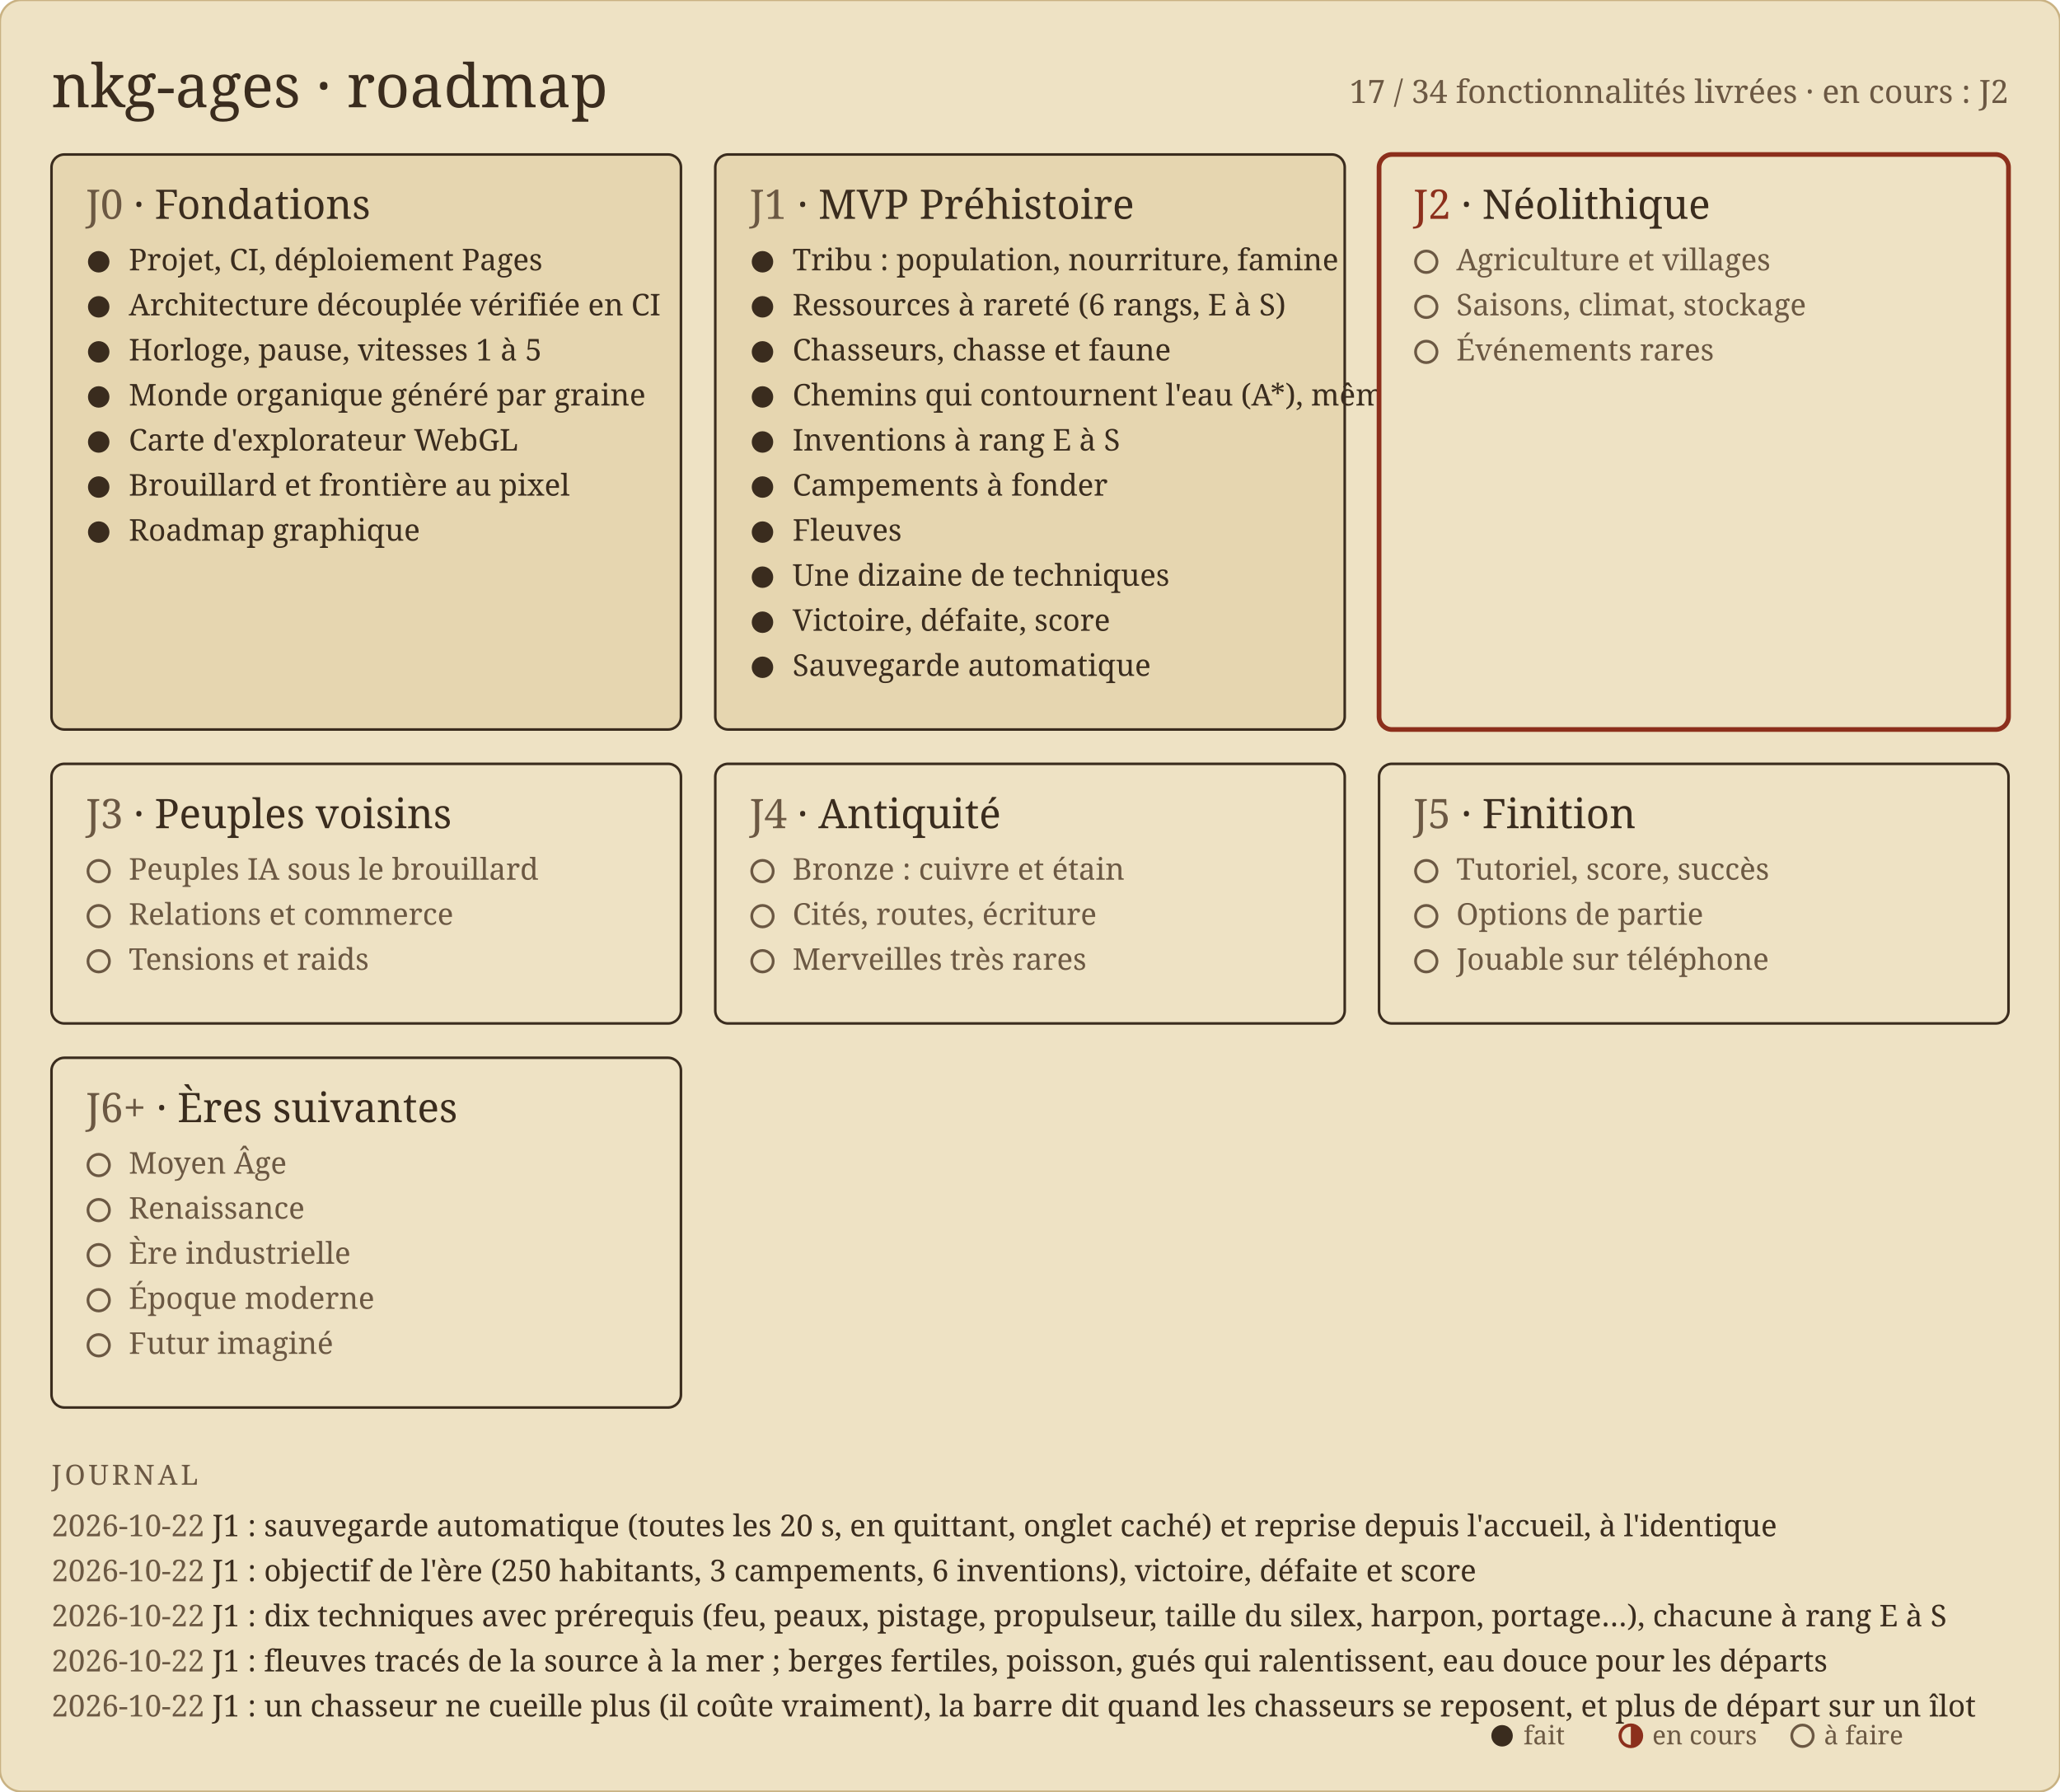
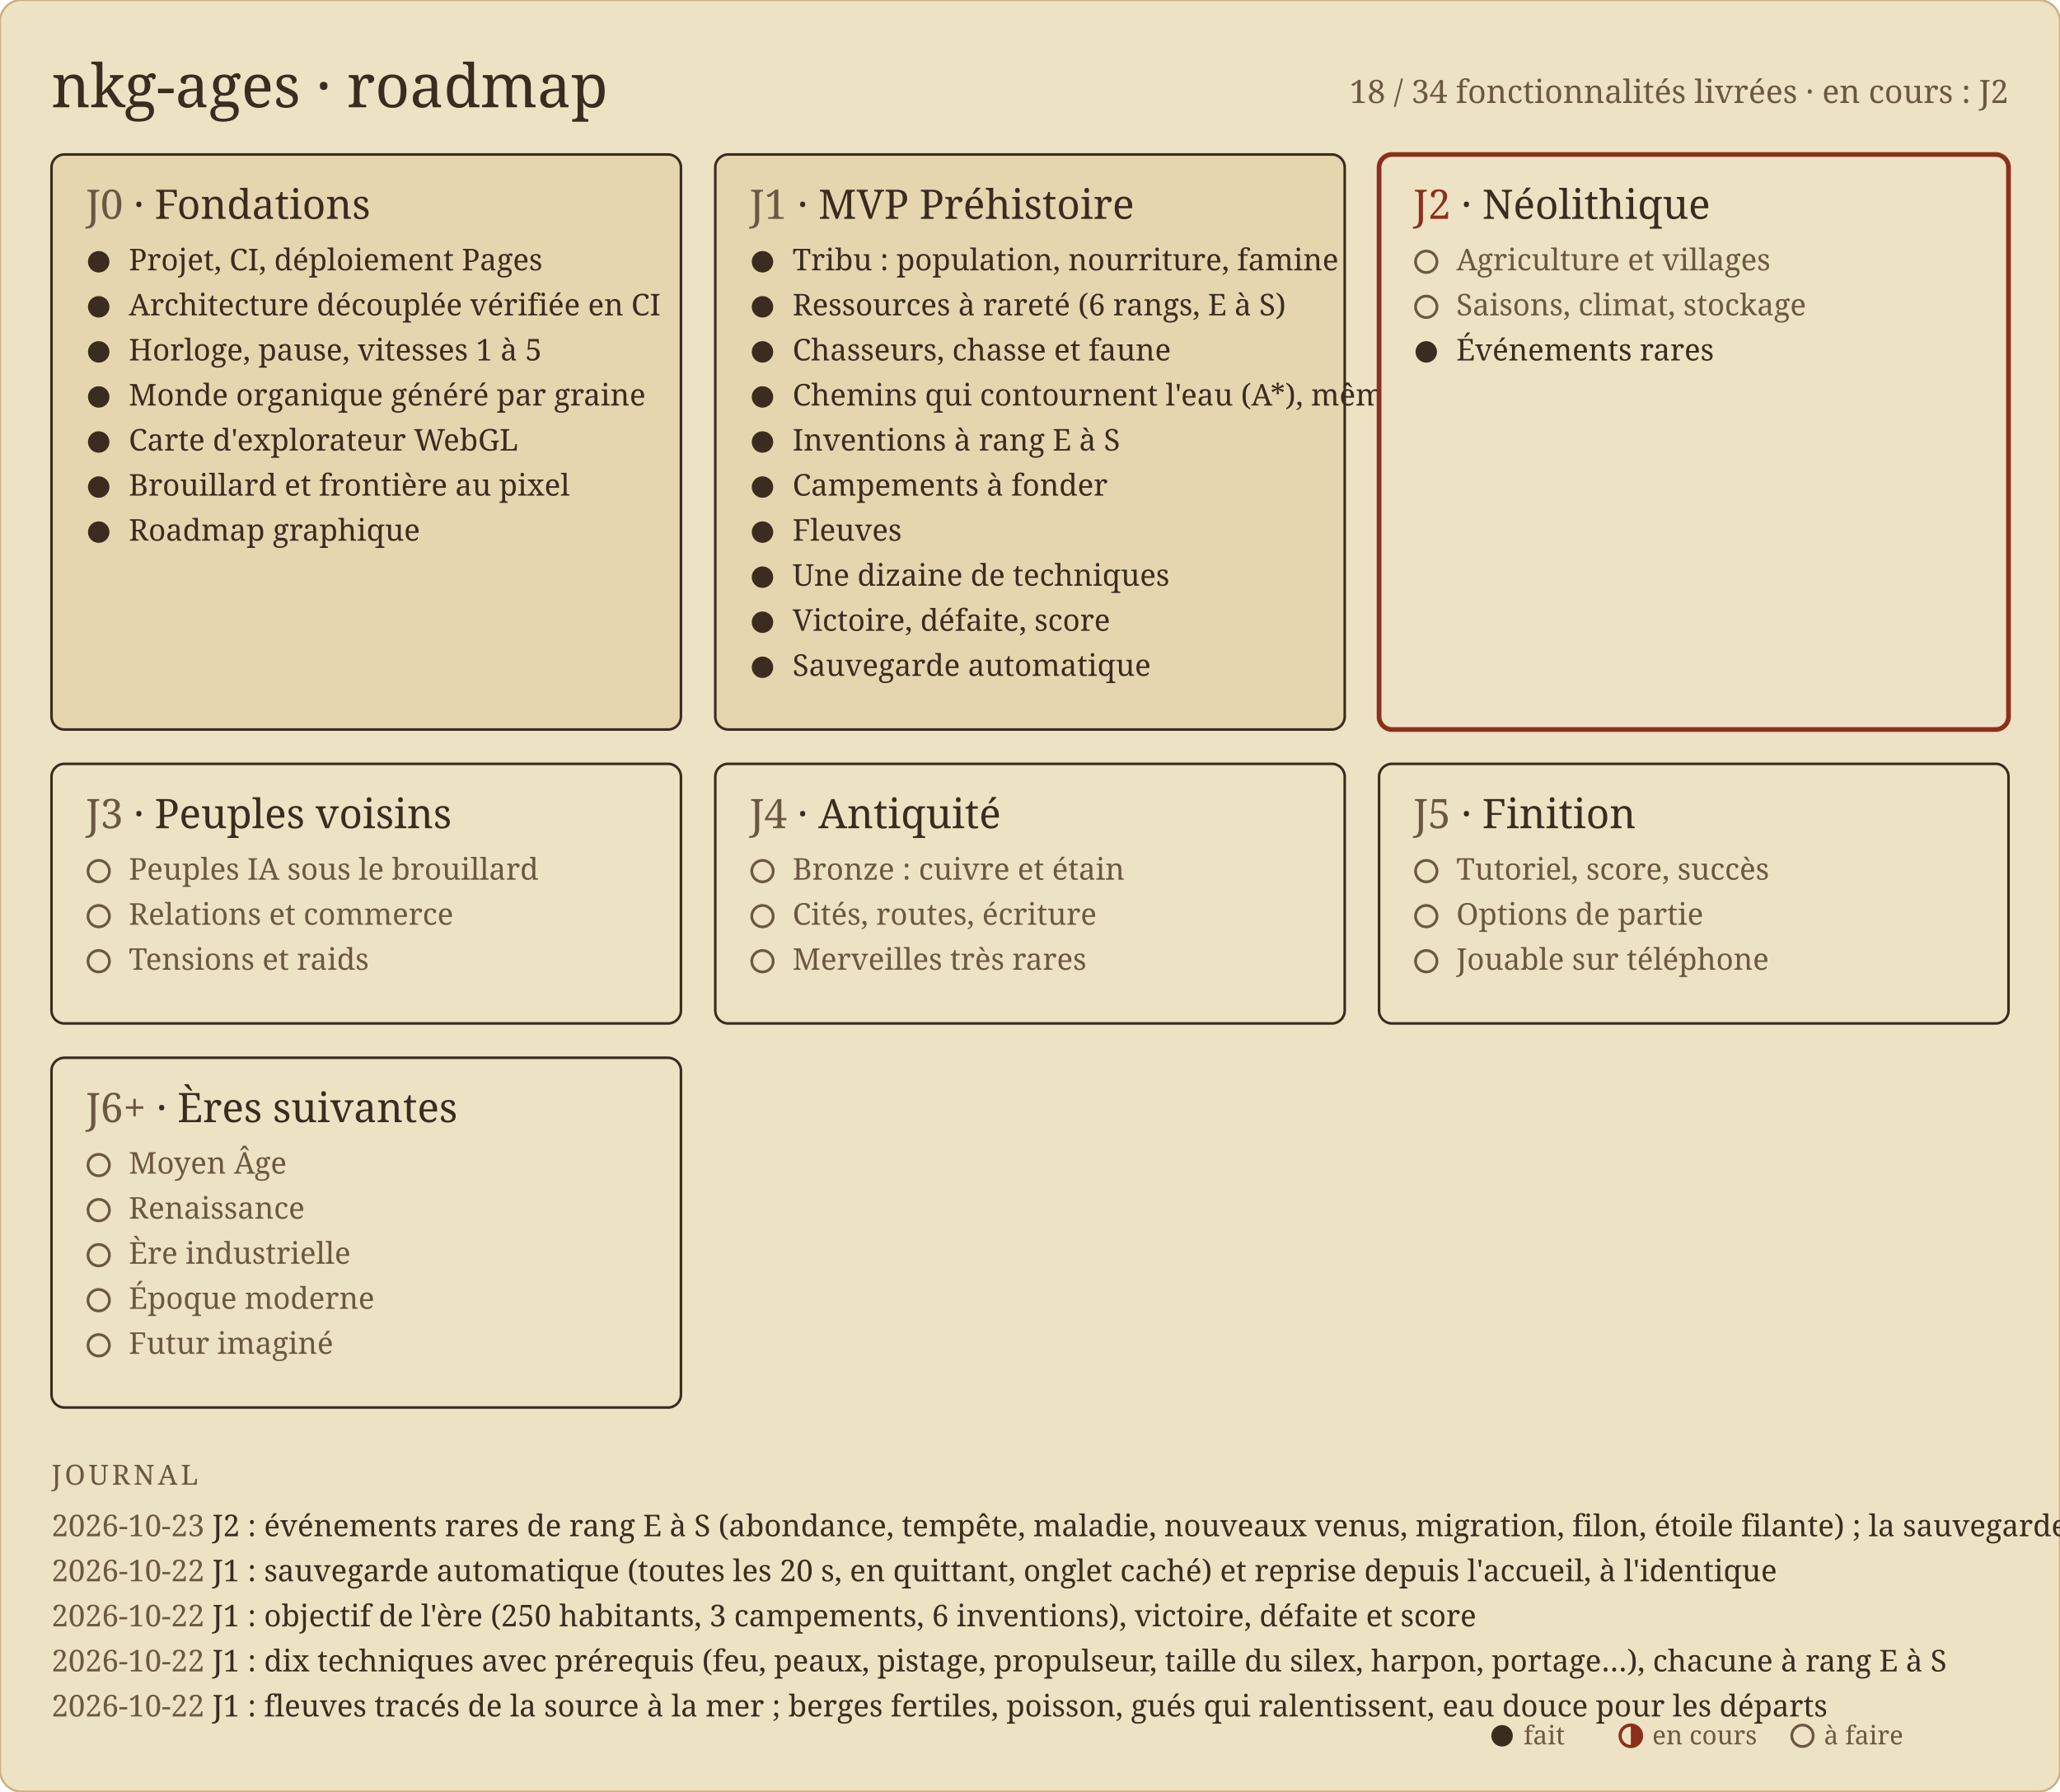
<svg xmlns="http://www.w3.org/2000/svg" viewBox="0 0 960 835" width="960" height="835" font-family="Georgia, 'Iowan Old Style', serif" role="img" aria-label="Roadmap de nkg-ages">
  <rect width="960" height="835" rx="10" fill="#eee2c4" stroke="#c9b283" />
  <text x="24" y="50" font-size="28" fill="#3a2c1e">nkg-ages · roadmap</text>
-   <text x="936" y="48" font-size="15" text-anchor="end" fill="#6b5843">17 / 34 fonctionnalités livrées · en cours : J2</text>
+   <text x="936" y="48" font-size="15" text-anchor="end" fill="#6b5843">18 / 34 fonctionnalités livrées · en cours : J2</text>
  <g>
    <rect x="24" y="72" width="293.333" height="268" rx="6" fill="#e6d6b0" stroke="#3a2c1e" stroke-width="1.2" />
    <text x="40" y="102" font-size="19" fill="#3a2c1e">
      <tspan fill="#6b5843">J0</tspan> · Fondations</text>
    <circle cx="46" cy="122" r="5" fill="#3a2c1e" />
    <text x="60" y="126" font-size="14" fill="#3a2c1e">Projet, CI, déploiement Pages</text>
    <circle cx="46" cy="143" r="5" fill="#3a2c1e" />
    <text x="60" y="147" font-size="14" fill="#3a2c1e">Architecture découplée vérifiée en CI</text>
    <circle cx="46" cy="164" r="5" fill="#3a2c1e" />
    <text x="60" y="168" font-size="14" fill="#3a2c1e">Horloge, pause, vitesses 1 à 5</text>
    <circle cx="46" cy="185" r="5" fill="#3a2c1e" />
    <text x="60" y="189" font-size="14" fill="#3a2c1e">Monde organique généré par graine</text>
    <circle cx="46" cy="206" r="5" fill="#3a2c1e" />
    <text x="60" y="210" font-size="14" fill="#3a2c1e">Carte d'explorateur WebGL</text>
    <circle cx="46" cy="227" r="5" fill="#3a2c1e" />
    <text x="60" y="231" font-size="14" fill="#3a2c1e">Brouillard et frontière au pixel</text>
    <circle cx="46" cy="248" r="5" fill="#3a2c1e" />
    <text x="60" y="252" font-size="14" fill="#3a2c1e">Roadmap graphique</text>
  </g>
  <g>
    <rect x="333.333" y="72" width="293.333" height="268" rx="6" fill="#e6d6b0" stroke="#3a2c1e" stroke-width="1.2" />
    <text x="349.333" y="102" font-size="19" fill="#3a2c1e">
      <tspan fill="#6b5843">J1</tspan> · MVP Préhistoire</text>
    <circle cx="355.333" cy="122" r="5" fill="#3a2c1e" />
    <text x="369.333" y="126" font-size="14" fill="#3a2c1e">Tribu : population, nourriture, famine</text>
    <circle cx="355.333" cy="143" r="5" fill="#3a2c1e" />
    <text x="369.333" y="147" font-size="14" fill="#3a2c1e">Ressources à rareté (6 rangs, E à S)</text>
    <circle cx="355.333" cy="164" r="5" fill="#3a2c1e" />
    <text x="369.333" y="168" font-size="14" fill="#3a2c1e">Chasseurs, chasse et faune</text>
    <circle cx="355.333" cy="185" r="5" fill="#3a2c1e" />
    <text x="369.333" y="189" font-size="14" fill="#3a2c1e">Chemins qui contournent l'eau (A*), même dans le brouillard</text>
    <circle cx="355.333" cy="206" r="5" fill="#3a2c1e" />
    <text x="369.333" y="210" font-size="14" fill="#3a2c1e">Inventions à rang E à S</text>
    <circle cx="355.333" cy="227" r="5" fill="#3a2c1e" />
    <text x="369.333" y="231" font-size="14" fill="#3a2c1e">Campements à fonder</text>
    <circle cx="355.333" cy="248" r="5" fill="#3a2c1e" />
    <text x="369.333" y="252" font-size="14" fill="#3a2c1e">Fleuves</text>
    <circle cx="355.333" cy="269" r="5" fill="#3a2c1e" />
    <text x="369.333" y="273" font-size="14" fill="#3a2c1e">Une dizaine de techniques</text>
    <circle cx="355.333" cy="290" r="5" fill="#3a2c1e" />
    <text x="369.333" y="294" font-size="14" fill="#3a2c1e">Victoire, défaite, score</text>
    <circle cx="355.333" cy="311" r="5" fill="#3a2c1e" />
    <text x="369.333" y="315" font-size="14" fill="#3a2c1e">Sauvegarde automatique</text>
  </g>
  <g>
    <rect x="642.667" y="72" width="293.333" height="268" rx="6" fill="#eee2c4" stroke="#8c2f1c" stroke-width="2.2" />
    <text x="658.667" y="102" font-size="19" fill="#3a2c1e">
      <tspan fill="#8c2f1c">J2</tspan> · Néolithique</text>
    <circle cx="664.667" cy="122" r="5" fill="none" stroke="#6b5843" stroke-width="1.3" />
    <text x="678.667" y="126" font-size="14" fill="#6b5843">Agriculture et villages</text>
    <circle cx="664.667" cy="143" r="5" fill="none" stroke="#6b5843" stroke-width="1.3" />
    <text x="678.667" y="147" font-size="14" fill="#6b5843">Saisons, climat, stockage</text>
-     <circle cx="664.667" cy="164" r="5" fill="none" stroke="#6b5843" stroke-width="1.3" />
-     <text x="678.667" y="168" font-size="14" fill="#6b5843">Événements rares</text>
+     <circle cx="664.667" cy="164" r="5" fill="#3a2c1e" />
+     <text x="678.667" y="168" font-size="14" fill="#3a2c1e">Événements rares</text>
  </g>
  <g>
    <rect x="24" y="356" width="293.333" height="121" rx="6" fill="#eee2c4" stroke="#3a2c1e" stroke-width="1.2" />
    <text x="40" y="386" font-size="19" fill="#3a2c1e">
      <tspan fill="#6b5843">J3</tspan> · Peuples voisins</text>
    <circle cx="46" cy="406" r="5" fill="none" stroke="#6b5843" stroke-width="1.3" />
    <text x="60" y="410" font-size="14" fill="#6b5843">Peuples IA sous le brouillard</text>
    <circle cx="46" cy="427" r="5" fill="none" stroke="#6b5843" stroke-width="1.3" />
    <text x="60" y="431" font-size="14" fill="#6b5843">Relations et commerce</text>
    <circle cx="46" cy="448" r="5" fill="none" stroke="#6b5843" stroke-width="1.3" />
    <text x="60" y="452" font-size="14" fill="#6b5843">Tensions et raids</text>
  </g>
  <g>
    <rect x="333.333" y="356" width="293.333" height="121" rx="6" fill="#eee2c4" stroke="#3a2c1e" stroke-width="1.2" />
    <text x="349.333" y="386" font-size="19" fill="#3a2c1e">
      <tspan fill="#6b5843">J4</tspan> · Antiquité</text>
    <circle cx="355.333" cy="406" r="5" fill="none" stroke="#6b5843" stroke-width="1.3" />
    <text x="369.333" y="410" font-size="14" fill="#6b5843">Bronze : cuivre et étain</text>
    <circle cx="355.333" cy="427" r="5" fill="none" stroke="#6b5843" stroke-width="1.3" />
    <text x="369.333" y="431" font-size="14" fill="#6b5843">Cités, routes, écriture</text>
    <circle cx="355.333" cy="448" r="5" fill="none" stroke="#6b5843" stroke-width="1.3" />
    <text x="369.333" y="452" font-size="14" fill="#6b5843">Merveilles très rares</text>
  </g>
  <g>
    <rect x="642.667" y="356" width="293.333" height="121" rx="6" fill="#eee2c4" stroke="#3a2c1e" stroke-width="1.2" />
    <text x="658.667" y="386" font-size="19" fill="#3a2c1e">
      <tspan fill="#6b5843">J5</tspan> · Finition</text>
    <circle cx="664.667" cy="406" r="5" fill="none" stroke="#6b5843" stroke-width="1.3" />
    <text x="678.667" y="410" font-size="14" fill="#6b5843">Tutoriel, score, succès</text>
    <circle cx="664.667" cy="427" r="5" fill="none" stroke="#6b5843" stroke-width="1.3" />
    <text x="678.667" y="431" font-size="14" fill="#6b5843">Options de partie</text>
    <circle cx="664.667" cy="448" r="5" fill="none" stroke="#6b5843" stroke-width="1.3" />
    <text x="678.667" y="452" font-size="14" fill="#6b5843">Jouable sur téléphone</text>
  </g>
  <g>
    <rect x="24" y="493" width="293.333" height="163" rx="6" fill="#eee2c4" stroke="#3a2c1e" stroke-width="1.2" />
    <text x="40" y="523" font-size="19" fill="#3a2c1e">
      <tspan fill="#6b5843">J6+</tspan> · Ères suivantes</text>
    <circle cx="46" cy="543" r="5" fill="none" stroke="#6b5843" stroke-width="1.3" />
    <text x="60" y="547" font-size="14" fill="#6b5843">Moyen Âge</text>
    <circle cx="46" cy="564" r="5" fill="none" stroke="#6b5843" stroke-width="1.3" />
    <text x="60" y="568" font-size="14" fill="#6b5843">Renaissance</text>
    <circle cx="46" cy="585" r="5" fill="none" stroke="#6b5843" stroke-width="1.3" />
    <text x="60" y="589" font-size="14" fill="#6b5843">Ère industrielle</text>
    <circle cx="46" cy="606" r="5" fill="none" stroke="#6b5843" stroke-width="1.3" />
    <text x="60" y="610" font-size="14" fill="#6b5843">Époque moderne</text>
    <circle cx="46" cy="627" r="5" fill="none" stroke="#6b5843" stroke-width="1.3" />
    <text x="60" y="631" font-size="14" fill="#6b5843">Futur imaginé</text>
  </g>
  <text x="24" y="692" font-size="13" letter-spacing="1.5" fill="#6b5843">JOURNAL</text>
  <text x="24" y="716" font-size="14" fill="#3a2c1e">
+     <tspan fill="#6b5843">2026-10-23</tspan>  J2 : événements rares de rang E à S (abondance, tempête, maladie, nouveaux venus, migration, filon, étoile filante) ; la sauvegarde vérifie l'empreinte du monde</text>
+   <text x="24" y="737" font-size="14" fill="#3a2c1e">
    <tspan fill="#6b5843">2026-10-22</tspan>  J1 : sauvegarde automatique (toutes les 20 s, en quittant, onglet caché) et reprise depuis l'accueil, à l'identique</text>
-   <text x="24" y="737" font-size="14" fill="#3a2c1e">
+   <text x="24" y="758" font-size="14" fill="#3a2c1e">
    <tspan fill="#6b5843">2026-10-22</tspan>  J1 : objectif de l'ère (250 habitants, 3 campements, 6 inventions), victoire, défaite et score</text>
-   <text x="24" y="758" font-size="14" fill="#3a2c1e">
+   <text x="24" y="779" font-size="14" fill="#3a2c1e">
    <tspan fill="#6b5843">2026-10-22</tspan>  J1 : dix techniques avec prérequis (feu, peaux, pistage, propulseur, taille du silex, harpon, portage…), chacune à rang E à S</text>
-   <text x="24" y="779" font-size="14" fill="#3a2c1e">
+   <text x="24" y="800" font-size="14" fill="#3a2c1e">
    <tspan fill="#6b5843">2026-10-22</tspan>  J1 : fleuves tracés de la source à la mer ; berges fertiles, poisson, gués qui ralentissent, eau douce pour les départs</text>
-   <text x="24" y="800" font-size="14" fill="#3a2c1e">
-     <tspan fill="#6b5843">2026-10-22</tspan>  J1 : un chasseur ne cueille plus (il coûte vraiment), la barre dit quand les chasseurs se reposent, et plus de départ sur un îlot</text>
  <circle cx="700" cy="809" r="5" fill="#3a2c1e" />
  <text x="710" y="813" font-size="12" fill="#6b5843">fait</text>
  <circle cx="760" cy="809" r="5" fill="none" stroke="#8c2f1c" stroke-width="1.5" />
  <path d="M760 804a5 5 0 0 1 0 10z" fill="#8c2f1c" />
  <text x="770" y="813" font-size="12" fill="#6b5843">en cours</text>
  <circle cx="840" cy="809" r="5" fill="none" stroke="#6b5843" stroke-width="1.3" />
  <text x="850" y="813" font-size="12" fill="#6b5843">à faire</text>
</svg>
